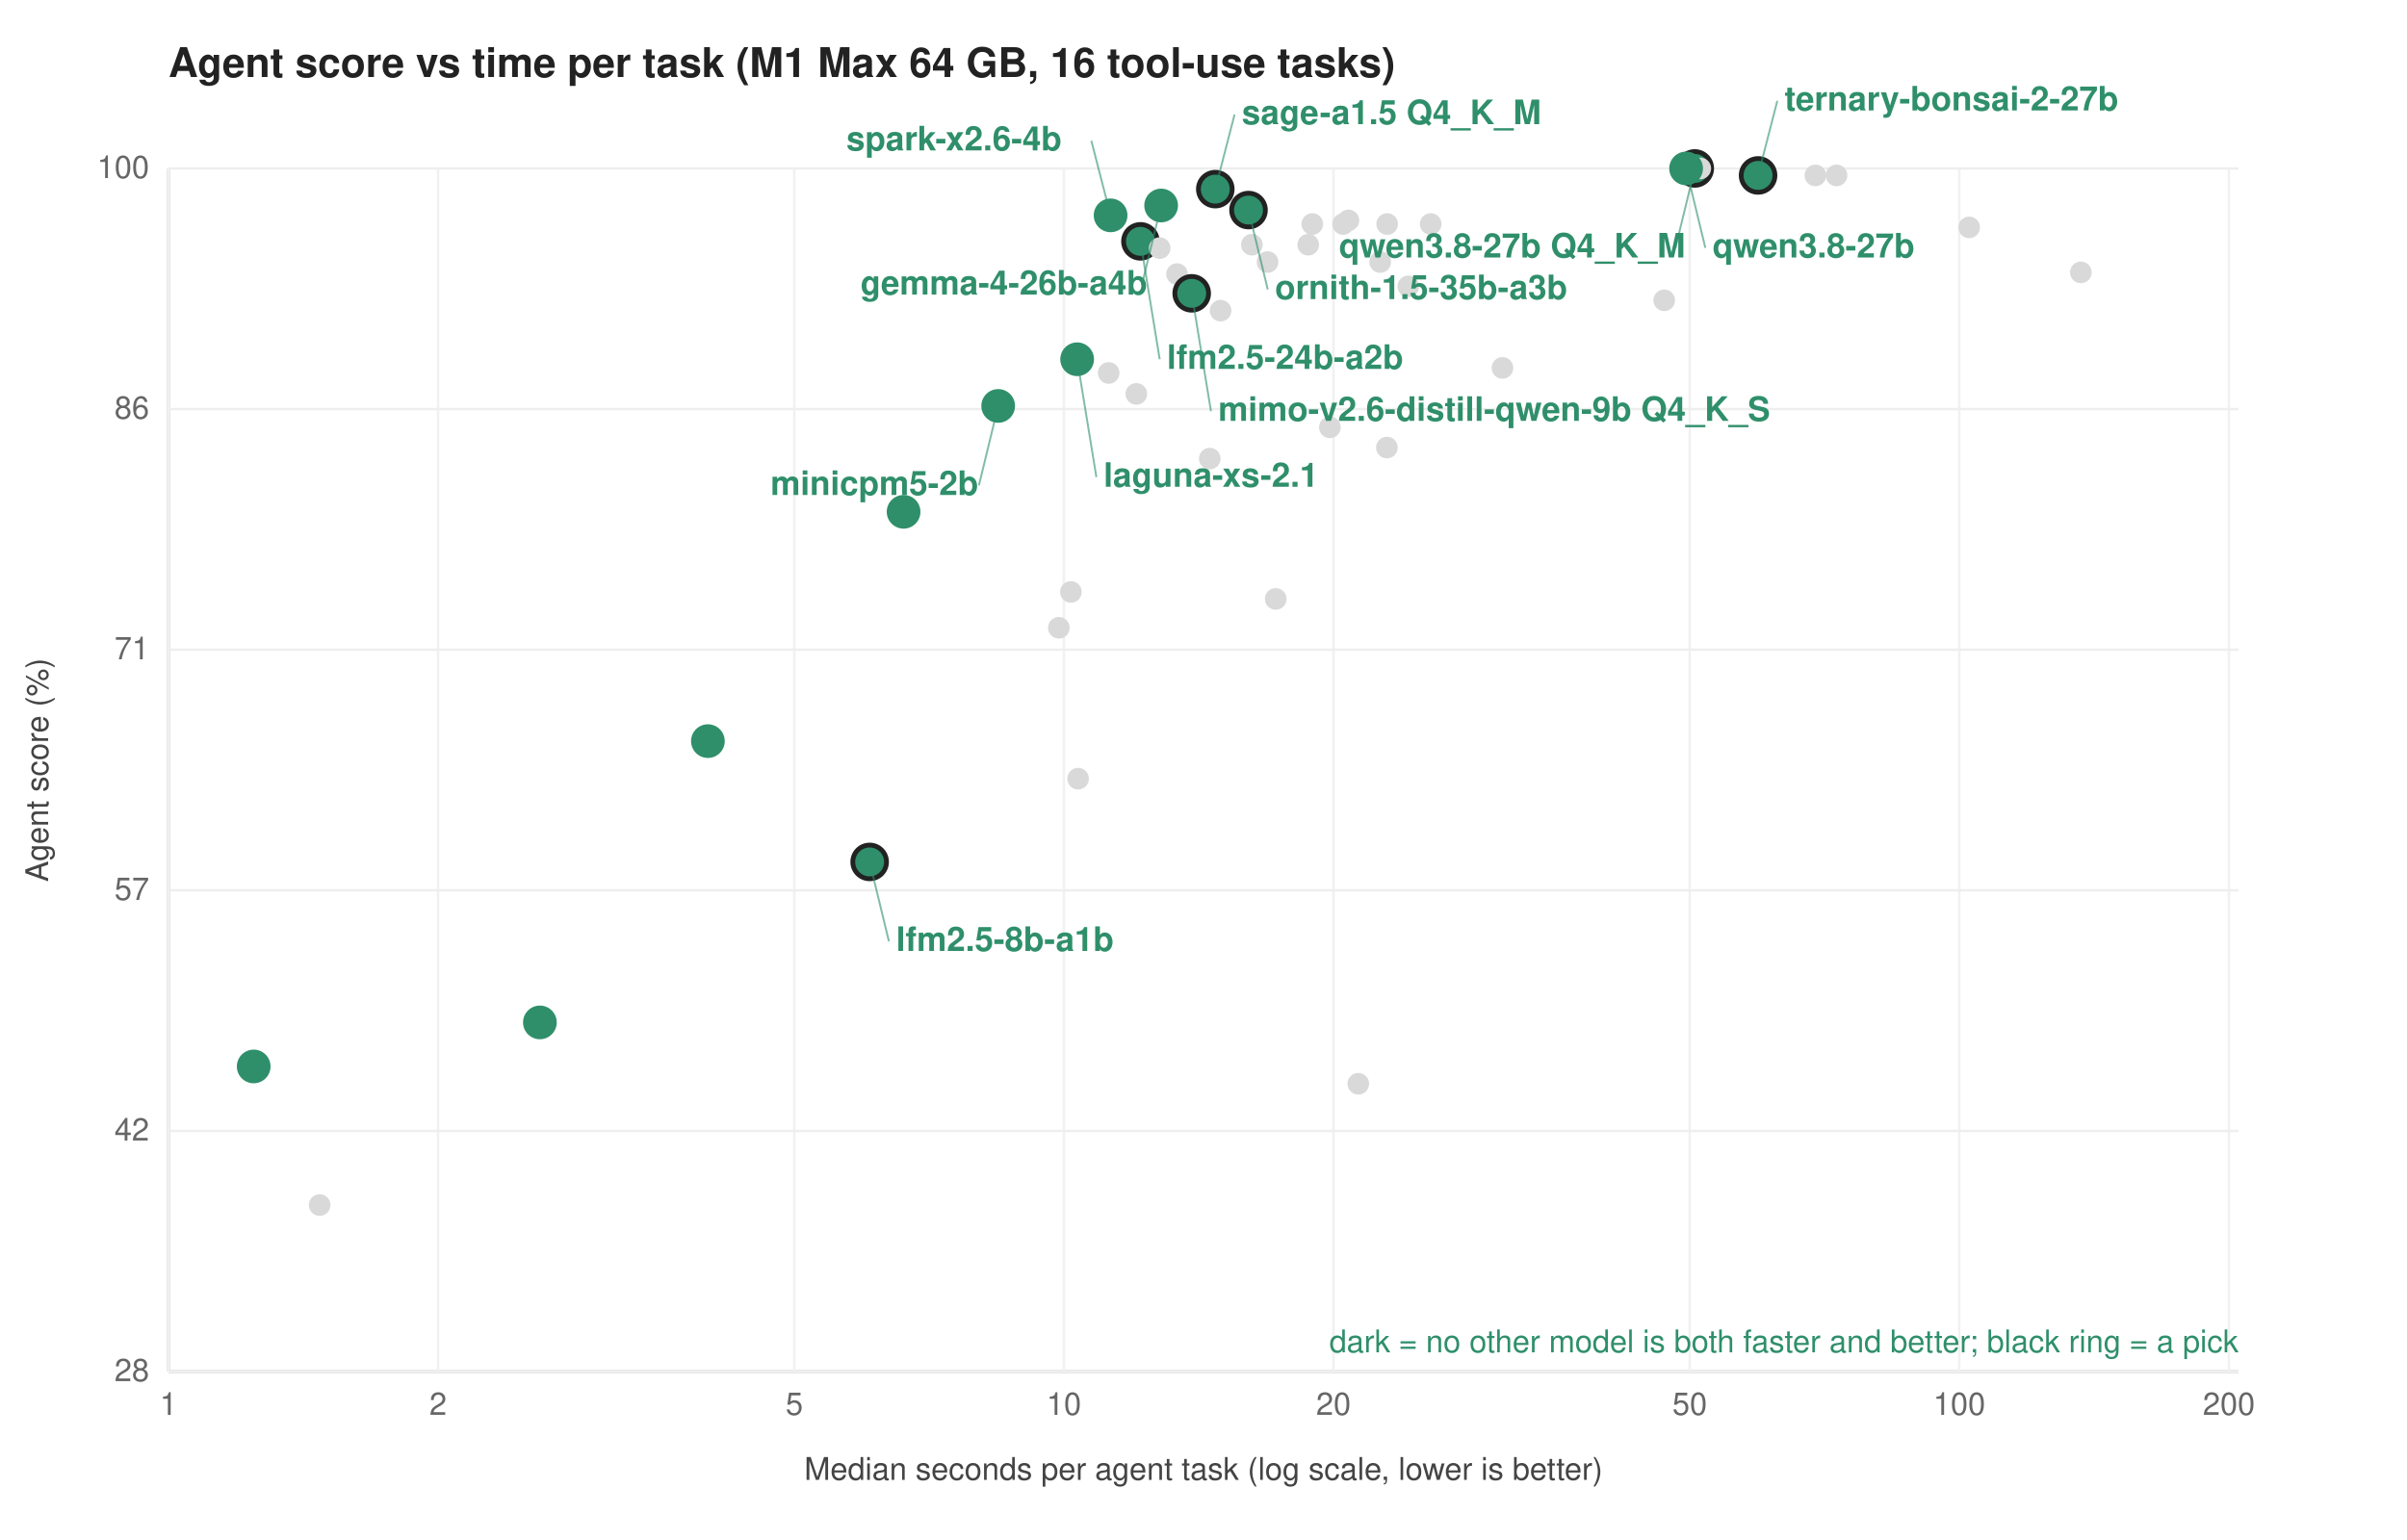
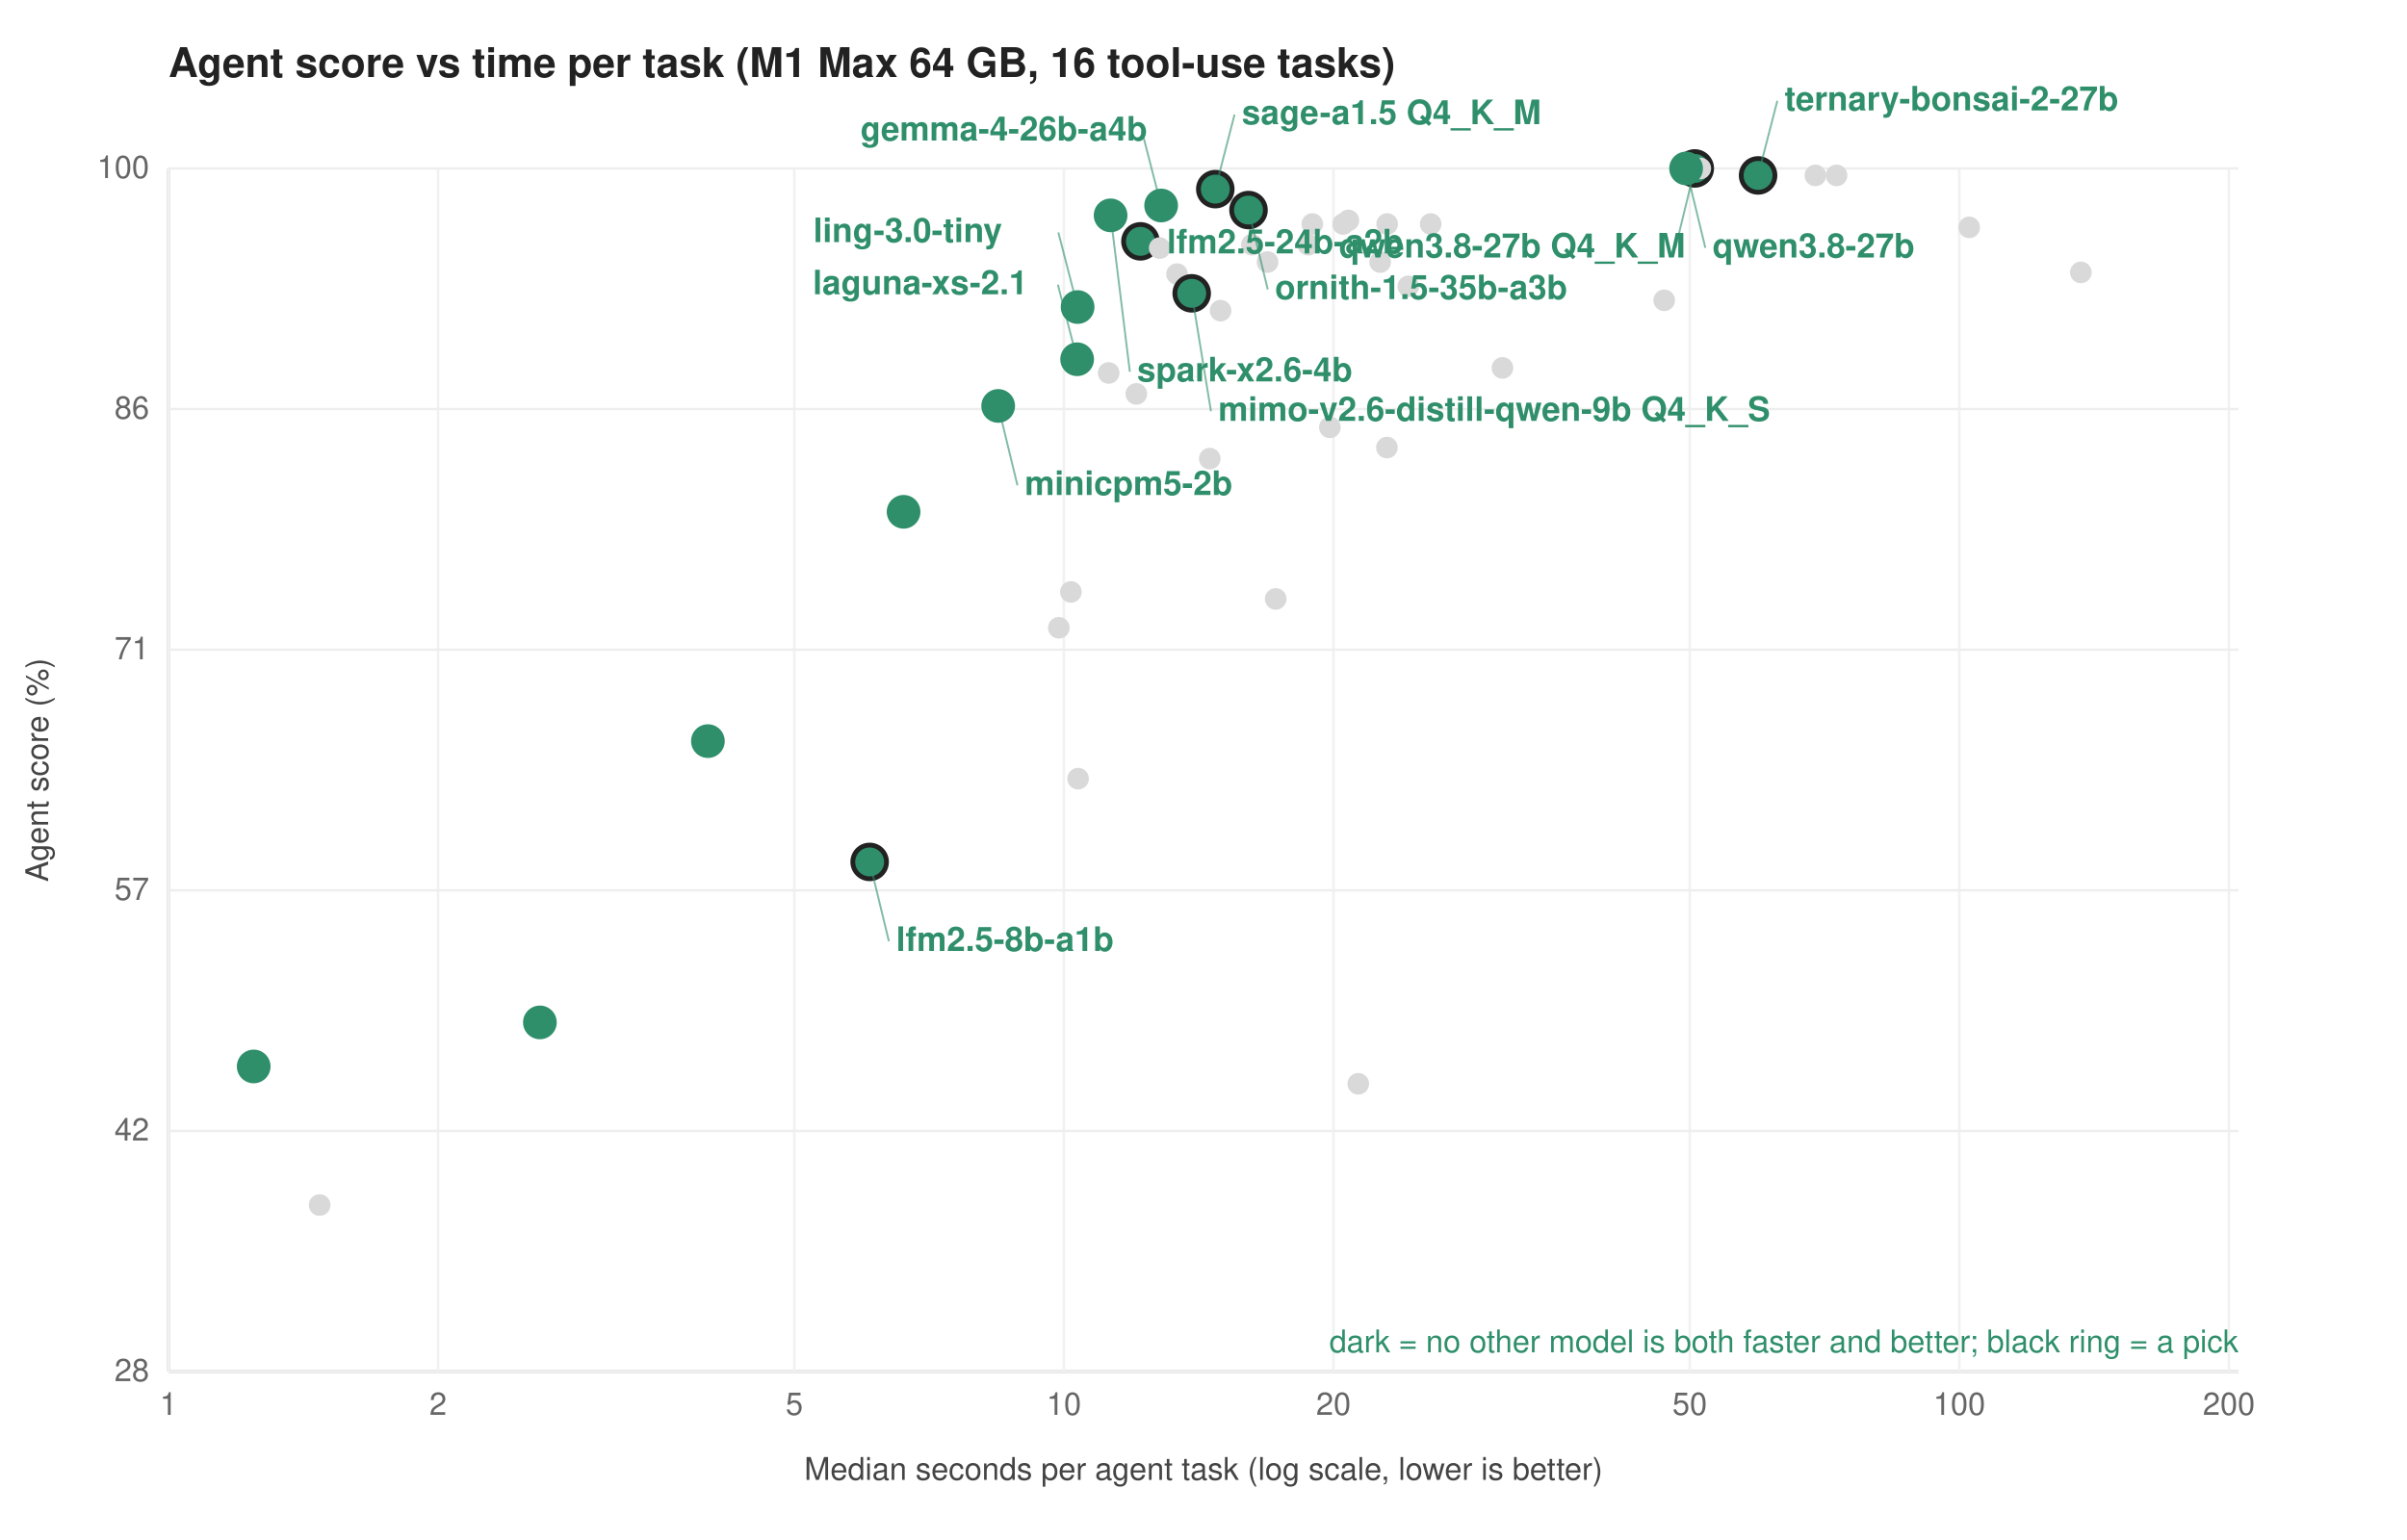
<svg xmlns="http://www.w3.org/2000/svg" viewBox="0 0 1000 640" font-family="-apple-system,Helvetica,Arial" font-size="13">
  <rect width="1000" height="640" fill="#ffffff" />
  <text x="70" y="32" font-size="17" font-weight="600" fill="#222">Agent score vs time per task (M1 Max 64 GB, 16 tool-use tasks)</text>
  <line x1="70" y1="570" x2="930" y2="570" stroke="#999" />
  <line x1="70" y1="70" x2="70" y2="570" stroke="#999" />
  <text x="500.0" y="615" text-anchor="middle" fill="#444">Median seconds per agent task (log scale, lower is better)</text>
  <text x="20" y="320.0" transform="rotate(-90 20 320.0)" text-anchor="middle" fill="#444">Agent score (%)</text>
  <text x="70" y="588" text-anchor="middle" fill="#666">1</text>
  <line x1="70" y1="70" x2="70" y2="570" stroke="#f1f1f1" />
  <text x="182" y="588" text-anchor="middle" fill="#666">2</text>
  <line x1="182" y1="70" x2="182" y2="570" stroke="#f1f1f1" />
  <text x="330" y="588" text-anchor="middle" fill="#666">5</text>
  <line x1="330" y1="70" x2="330" y2="570" stroke="#f1f1f1" />
  <text x="442" y="588" text-anchor="middle" fill="#666">10</text>
  <line x1="442" y1="70" x2="442" y2="570" stroke="#f1f1f1" />
  <text x="554" y="588" text-anchor="middle" fill="#666">20</text>
  <line x1="554" y1="70" x2="554" y2="570" stroke="#f1f1f1" />
  <text x="702" y="588" text-anchor="middle" fill="#666">50</text>
  <line x1="702" y1="70" x2="702" y2="570" stroke="#f1f1f1" />
  <text x="814" y="588" text-anchor="middle" fill="#666">100</text>
  <line x1="814" y1="70" x2="814" y2="570" stroke="#f1f1f1" />
  <text x="926" y="588" text-anchor="middle" fill="#666">200</text>
  <line x1="926" y1="70" x2="926" y2="570" stroke="#f1f1f1" />
  <text x="62" y="574.0" text-anchor="end" fill="#666">28</text>
  <line x1="70" y1="570.0" x2="930" y2="570.0" stroke="#eee" />
  <text x="62" y="474.0" text-anchor="end" fill="#666">42</text>
  <line x1="70" y1="470.0" x2="930" y2="470.0" stroke="#eee" />
  <text x="62" y="374.0" text-anchor="end" fill="#666">57</text>
  <line x1="70" y1="370.0" x2="930" y2="370.0" stroke="#eee" />
  <text x="62" y="274.0" text-anchor="end" fill="#666">71</text>
  <line x1="70" y1="270.0" x2="930" y2="270.0" stroke="#eee" />
  <text x="62" y="174" text-anchor="end" fill="#666">86</text>
  <line x1="70" y1="170" x2="930" y2="170" stroke="#eee" />
  <text x="62" y="74.0" text-anchor="end" fill="#666">100</text>
  <line x1="70" y1="70.0" x2="930" y2="70.0" stroke="#eee" />
+   <circle cx="818.1" cy="94.5" r="4.5" fill="#d9d9d9" />
  <circle cx="704.1" cy="70.0" r="7" fill="#2f8f6b" stroke="#222" stroke-width="2" />
  <circle cx="706.4" cy="70.0" r="4.5" fill="#d9d9d9" />
-   <circle cx="818.1" cy="94.5" r="4.5" fill="#d9d9d9" />
-   <circle cx="573.4" cy="108.9" r="4.5" fill="#d9d9d9" />
  <circle cx="700.5" cy="70.0" r="7" fill="#2f8f6b" />
-   <circle cx="504.9" cy="78.6" r="7" fill="#2f8f6b" stroke="#222" stroke-width="2" />
+   <circle cx="585.1" cy="119.0" r="4.5" fill="#d9d9d9" />
  <circle cx="489.0" cy="113.9" r="4.5" fill="#d9d9d9" />
-   <circle cx="585.1" cy="119.0" r="4.5" fill="#d9d9d9" />
  <circle cx="576.2" cy="186.0" r="4.5" fill="#d9d9d9" />
  <circle cx="482.4" cy="85.4" r="7" fill="#2f8f6b" />
+   <circle cx="504.9" cy="78.6" r="7" fill="#2f8f6b" stroke="#222" stroke-width="2" />
  <circle cx="576.3" cy="93.1" r="4.5" fill="#d9d9d9" />
+   <circle cx="573.4" cy="108.9" r="4.5" fill="#d9d9d9" />
  <circle cx="691.4" cy="124.8" r="4.5" fill="#d9d9d9" />
  <circle cx="530.0" cy="248.9" r="4.5" fill="#d9d9d9" />
  <circle cx="460.6" cy="155.0" r="4.5" fill="#d9d9d9" />
  <circle cx="473.8" cy="100.3" r="7" fill="#2f8f6b" stroke="#222" stroke-width="2" />
  <circle cx="560.2" cy="91.6" r="4.5" fill="#d9d9d9" />
  <circle cx="543.5" cy="101.7" r="4.5" fill="#d9d9d9" />
+   <circle cx="594.4" cy="93.1" r="4.5" fill="#d9d9d9" />
  <circle cx="730.4" cy="72.9" r="7" fill="#2f8f6b" stroke="#222" stroke-width="2" />
-   <circle cx="594.4" cy="93.1" r="4.5" fill="#d9d9d9" />
  <circle cx="545.2" cy="93.1" r="4.5" fill="#d9d9d9" />
+   <circle cx="518.7" cy="87.3" r="7" fill="#2f8f6b" stroke="#222" stroke-width="2" />
+   <circle cx="481.8" cy="103.1" r="4.5" fill="#d9d9d9" />
  <circle cx="552.5" cy="177.6" r="4.5" fill="#d9d9d9" />
-   <circle cx="481.8" cy="103.1" r="4.5" fill="#d9d9d9" />
-   <circle cx="518.7" cy="87.3" r="7" fill="#2f8f6b" stroke="#222" stroke-width="2" />
  <circle cx="763.0" cy="72.9" r="4.5" fill="#d9d9d9" />
  <circle cx="558.0" cy="93.1" r="4.5" fill="#d9d9d9" />
  <circle cx="754.2" cy="72.9" r="4.5" fill="#d9d9d9" />
  <circle cx="864.5" cy="113.2" r="4.5" fill="#d9d9d9" />
  <circle cx="624.2" cy="152.9" r="4.5" fill="#d9d9d9" />
  <circle cx="294.1" cy="308.0" r="7" fill="#2f8f6b" />
  <circle cx="444.9" cy="246.0" r="4.5" fill="#d9d9d9" />
  <circle cx="375.4" cy="212.7" r="7" fill="#2f8f6b" />
+   <circle cx="414.7" cy="168.7" r="7" fill="#2f8f6b" />
  <circle cx="526.6" cy="108.9" r="4.5" fill="#d9d9d9" />
-   <circle cx="414.7" cy="168.7" r="7" fill="#2f8f6b" />
+   <circle cx="507.1" cy="129.1" r="4.5" fill="#d9d9d9" />
  <circle cx="502.6" cy="190.6" r="4.5" fill="#d9d9d9" />
-   <circle cx="507.1" cy="129.1" r="4.5" fill="#d9d9d9" />
  <circle cx="495.1" cy="121.9" r="7" fill="#2f8f6b" stroke="#222" stroke-width="2" />
  <circle cx="439.9" cy="260.9" r="4.5" fill="#d9d9d9" />
  <circle cx="520.1" cy="101.7" r="4.5" fill="#d9d9d9" />
  <circle cx="472.1" cy="163.7" r="4.5" fill="#d9d9d9" />
-   <circle cx="361.3" cy="358.2" r="7" fill="#2f8f6b" stroke="#222" stroke-width="2" />
  <circle cx="447.9" cy="323.6" r="4.5" fill="#d9d9d9" />
  <circle cx="447.5" cy="149.3" r="7" fill="#2f8f6b" />
+   <circle cx="361.3" cy="358.2" r="7" fill="#2f8f6b" stroke="#222" stroke-width="2" />
+   <circle cx="447.7" cy="127.6" r="7" fill="#2f8f6b" />
  <circle cx="461.4" cy="89.5" r="7" fill="#2f8f6b" />
  <circle cx="224.3" cy="424.9" r="7" fill="#2f8f6b" />
  <circle cx="105.4" cy="443.2" r="7" fill="#2f8f6b" />
  <circle cx="564.3" cy="450.4" r="4.5" fill="#d9d9d9" />
  <circle cx="132.8" cy="500.8" r="4.5" fill="#d9d9d9" />
  <line x1="700.5" y1="70.0" x2="708.5" y2="103.0" stroke="#2f8f6b" stroke-width="0.8" opacity="0.6" />
  <text x="711.5" y="107.0" fill="#2f8f6b" font-weight="600" font-size="14">qwen3.8-27b</text>
  <line x1="704.1" y1="70.0" x2="696.1" y2="103.0" stroke="#2f8f6b" stroke-width="0.8" opacity="0.6" />
  <text x="556.3" y="107.0" fill="#2f8f6b" font-weight="600" font-size="14">qwen3.8-27b Q4_K_M</text>
  <line x1="730.4" y1="72.9" x2="738.4" y2="41.9" stroke="#2f8f6b" stroke-width="0.8" opacity="0.6" />
  <text x="741.4" y="45.9" fill="#2f8f6b" font-weight="600" font-size="14">ternary-bonsai-2-27b</text>
  <line x1="504.9" y1="78.6" x2="512.9" y2="47.6" stroke="#2f8f6b" stroke-width="0.8" opacity="0.6" />
  <text x="515.9" y="51.6" fill="#2f8f6b" font-weight="600" font-size="14">sage-a1.5 Q4_K_M</text>
-   <line x1="482.4" y1="85.4" x2="474.4" y2="118.4" stroke="#2f8f6b" stroke-width="0.8" opacity="0.6" />
-   <text x="357.4" y="122.4" fill="#2f8f6b" font-weight="600" font-size="14">gemma-4-26b-a4b</text>
+   <line x1="482.4" y1="85.4" x2="474.4" y2="54.4" stroke="#2f8f6b" stroke-width="0.8" opacity="0.6" />
+   <text x="357.4" y="58.4" fill="#2f8f6b" font-weight="600" font-size="14">gemma-4-26b-a4b</text>
  <line x1="518.7" y1="87.3" x2="526.7" y2="120.3" stroke="#2f8f6b" stroke-width="0.8" opacity="0.6" />
  <text x="529.7" y="124.3" fill="#2f8f6b" font-weight="600" font-size="14">ornith-1.5-35b-a3b</text>
-   <line x1="461.4" y1="89.5" x2="453.4" y2="58.5" stroke="#2f8f6b" stroke-width="0.8" opacity="0.6" />
-   <text x="351.6" y="62.5" fill="#2f8f6b" font-weight="600" font-size="14">spark-x2.6-4b</text>
-   <line x1="473.8" y1="100.3" x2="481.8" y2="149.3" stroke="#2f8f6b" stroke-width="0.8" opacity="0.6" />
-   <text x="484.8" y="153.3" fill="#2f8f6b" font-weight="600" font-size="14">lfm2.5-24b-a2b</text>
+   <line x1="461.4" y1="89.5" x2="469.4" y2="154.5" stroke="#2f8f6b" stroke-width="0.8" opacity="0.6" />
+   <text x="472.4" y="158.5" fill="#2f8f6b" font-weight="600" font-size="14">spark-x2.6-4b</text>
+   <text x="484.8" y="105.3" fill="#2f8f6b" font-weight="600" font-size="14">lfm2.5-24b-a2b</text>
  <line x1="495.1" y1="121.9" x2="503.1" y2="170.9" stroke="#2f8f6b" stroke-width="0.8" opacity="0.6" />
  <text x="506.1" y="174.9" fill="#2f8f6b" font-weight="600" font-size="14">mimo-v2.6-distill-qwen-9b Q4_K_S</text>
-   <line x1="447.5" y1="149.3" x2="455.5" y2="198.3" stroke="#2f8f6b" stroke-width="0.8" opacity="0.6" />
-   <text x="458.5" y="202.3" fill="#2f8f6b" font-weight="600" font-size="14">laguna-xs-2.1</text>
-   <line x1="414.7" y1="168.7" x2="406.7" y2="201.7" stroke="#2f8f6b" stroke-width="0.8" opacity="0.6" />
-   <text x="320.1" y="205.7" fill="#2f8f6b" font-weight="600" font-size="14">minicpm5-2b</text>
+   <line x1="447.7" y1="127.6" x2="439.7" y2="96.6" stroke="#2f8f6b" stroke-width="0.8" opacity="0.6" />
+   <text x="337.9" y="100.6" fill="#2f8f6b" font-weight="600" font-size="14">ling-3.0-tiny</text>
+   <line x1="447.5" y1="149.3" x2="439.5" y2="118.3" stroke="#2f8f6b" stroke-width="0.8" opacity="0.6" />
+   <text x="337.7" y="122.3" fill="#2f8f6b" font-weight="600" font-size="14">laguna-xs-2.1</text>
+   <line x1="414.7" y1="168.7" x2="422.7" y2="201.7" stroke="#2f8f6b" stroke-width="0.8" opacity="0.6" />
+   <text x="425.7" y="205.7" fill="#2f8f6b" font-weight="600" font-size="14">minicpm5-2b</text>
  <line x1="361.3" y1="358.2" x2="369.3" y2="391.2" stroke="#2f8f6b" stroke-width="0.8" opacity="0.6" />
  <text x="372.3" y="395.2" fill="#2f8f6b" font-weight="600" font-size="14">lfm2.5-8b-a1b</text>
  <text x="930" y="562" text-anchor="end" fill="#2f8f6b">dark = no other model is both faster and better; black ring = a pick</text>
</svg>
